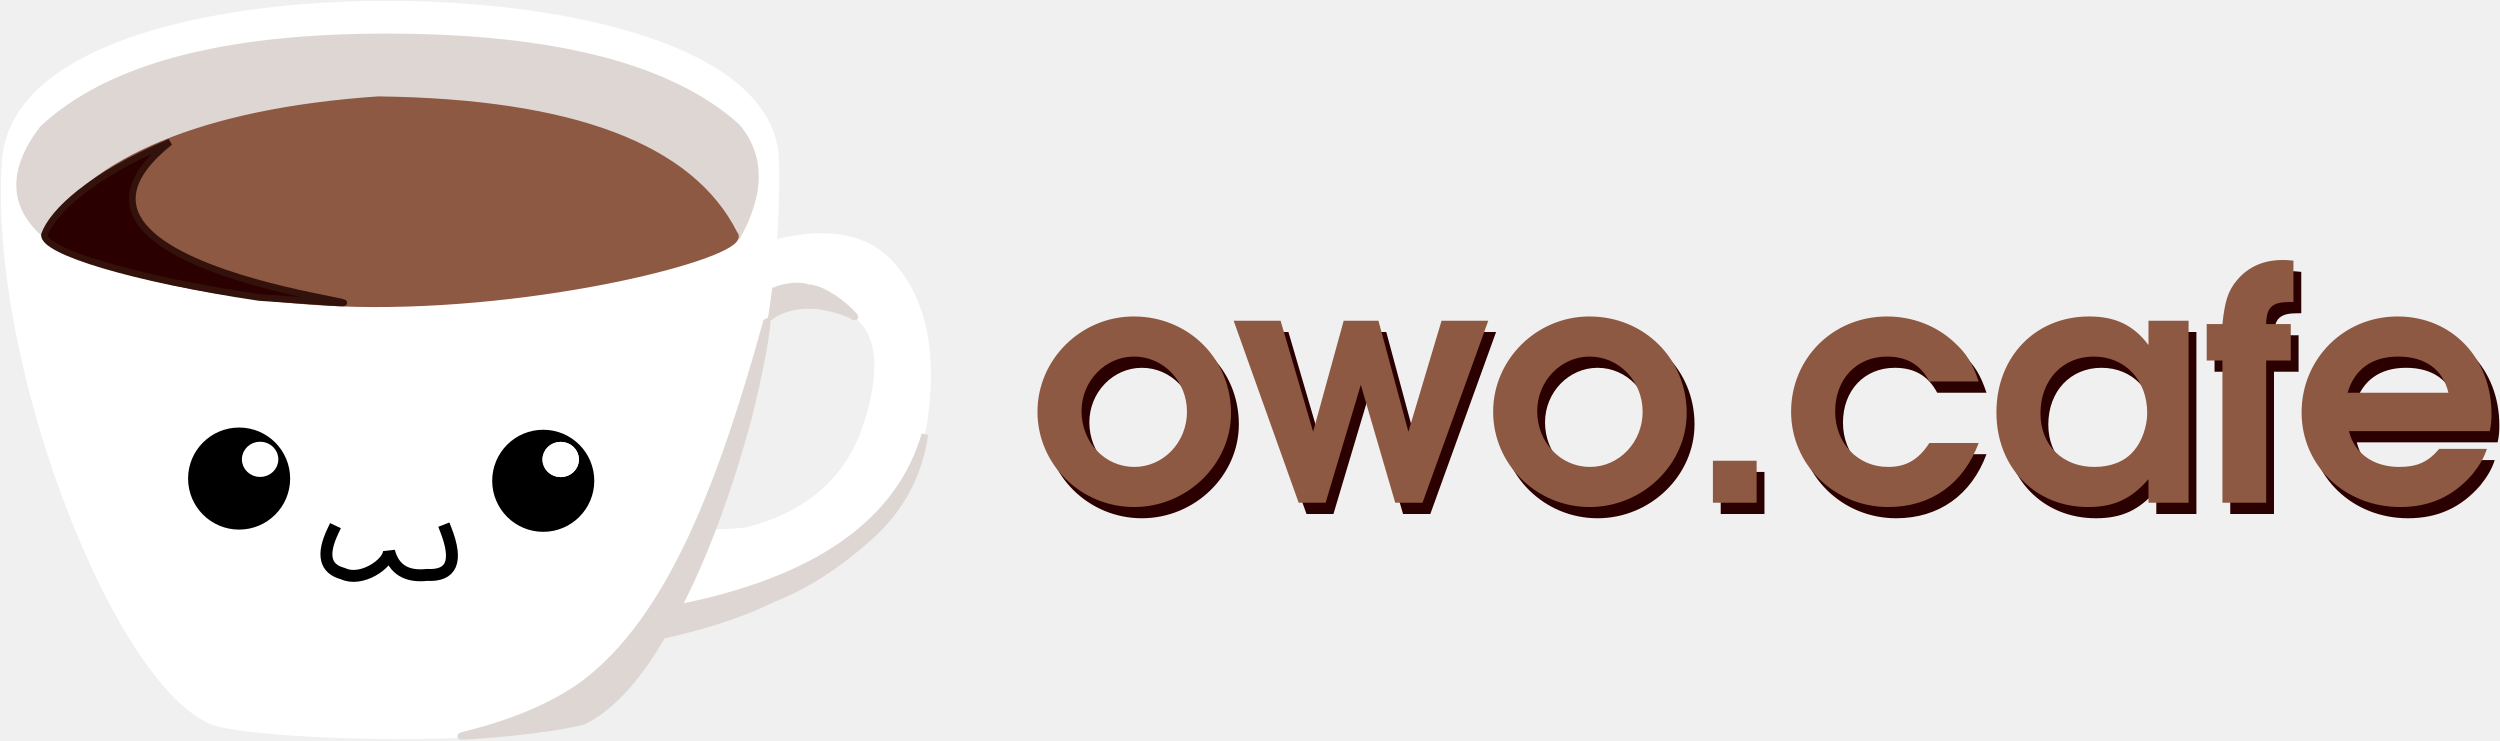
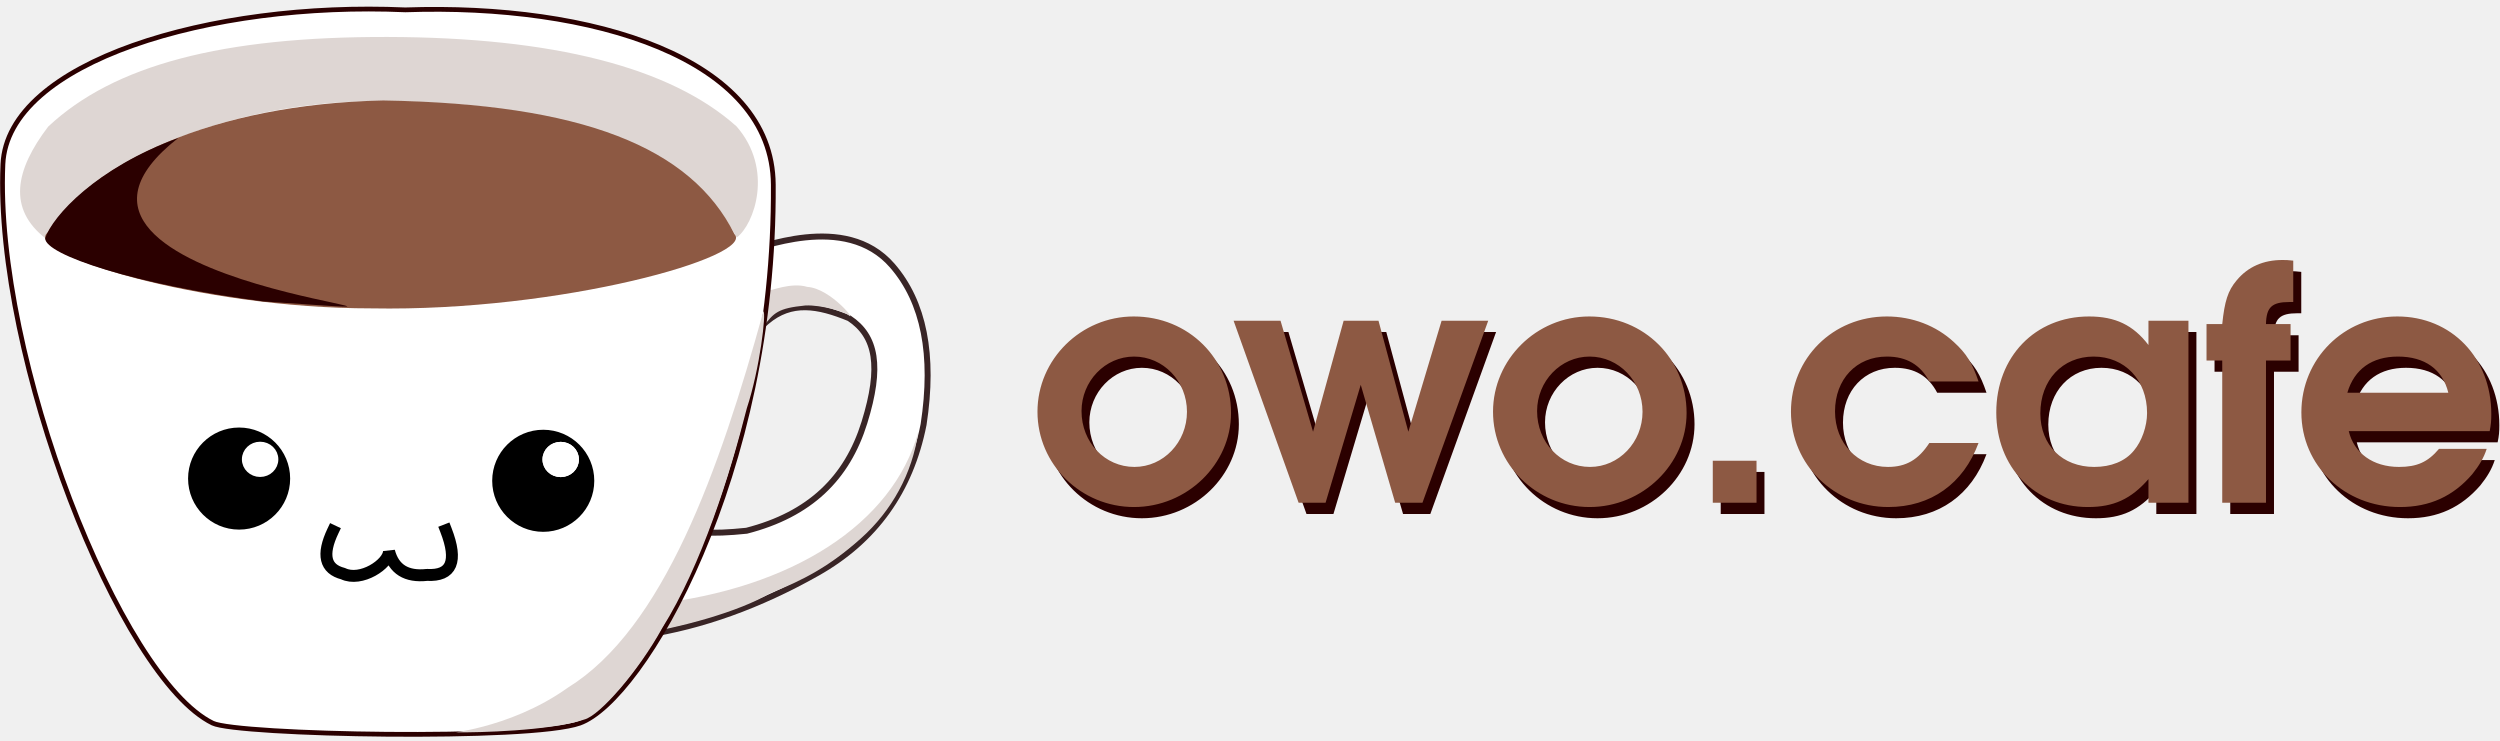
- <svg xmlns="http://www.w3.org/2000/svg" xmlns:ns1="http://krita.org/namespaces/svg/krita" width="365.28pt" height="108.24pt" viewBox="0 0 365.28 108.24" version="1.1" id="mastodon-svg-logo-full">
-   <defs id="defs2" />
-   <path id="shape0" transform="matrix(0.7264753 0 0 0.7264753 89.36048 30.28892)" fill="#ffffff" fill-rule="evenodd" stroke="#ffffff" stroke-width="1.33" stroke-linecap="square" stroke-linejoin="bevel" d="M24.804 0C23.827 6.178 24.364 9.14 26.415 8.888C29.492 8.51 46.927 0.756 56.45 11.725C62.799 19.037 64.899 29.69 62.751 43.684C60.113 57.047 52.983 67.007 41.36 73.563C29.736 80.119 18.162 84.279 6.636 86.044C4.097 86.044 1.997 87.557 0.336 90.583C-1.324 93.608 3.169 82.451 13.815 57.111C11.959 60.388 11.911 62.721 13.669 64.108C15.427 65.494 19.92 65.809 27.148 65.053C39.877 61.774 47.984 54.525 51.469 43.306C54.954 32.087 53.977 24.68 48.539 21.085C40.499 17.53 34.199 18.224 29.639 23.166C25.078 28.108 21.464 33.497 18.797 39.334C18.797 39.334 20.799 26.223 24.804 0Z" />
-   <path id="shape01" transform="matrix(0.7264753 0 0 0.7264753 96.79212 63.47674)" fill="#ded6d3" fill-rule="evenodd" stroke="#ded6d3" stroke-width="1.33" stroke-linecap="square" stroke-linejoin="bevel" d="M2.876 34.916C1.688 36.343 1.301 38.442 0 40.432C8.805 38.499 16.201 36.053 22.189 33.093C28.7 30.543 35.135 26.442 41.493 20.789C47.851 15.136 51.613 8.207 52.779 0C47.577 17.764 30.943 29.403 2.876 34.916Z" />
-   <path id="shape1" transform="matrix(0.7264753 0 0 0.7264753 111.679 41.82886)" fill="#ded6d3" fill-rule="evenodd" stroke="#ded6d3" stroke-width="1.44" stroke-linecap="square" stroke-linejoin="bevel" d="M2.079 0.779C0.695 2.18 0.899 5.872 0 7.058C2.715 4.486 6.392 3.44 11.031 3.918C14.763 4.502 17.062 5.516 17.724 5.884C19.889 7.72 13.614 0.621 8.8 0.324C5.596 -0.663 2.342 0.933 2.079 0.779Z" />
-   <path id="shape2" transform="matrix(0.7264753 0 0 0.7264753 3.617896 3.607175)" fill="#ffffff" fill-rule="evenodd" stroke="#ffffff" stroke-width="9.6" stroke-linecap="square" stroke-linejoin="bevel" d="M146.898 27.449C148.108 81.725 120.712 133.417 110.791 135.904C90.609 140.964 43.514 138.585 38.671 136.024C21.168 126.769 -2.489 66.334 0.212 27.596C2.846 -10.159 146.103 -8.177 146.898 27.449Z" />
-   <path id="shape3" transform="matrix(0.7264753 0 0 0.7264753 2.864607 5.391276)" fill="#ded6d3" fill-rule="evenodd" stroke="#ded6d3" stroke-width="1.33" stroke-linecap="square" stroke-linejoin="bevel" d="M6.213 40.626C19.503 22.523 42.228 13.071 74.388 12.271C106.548 11.471 129.828 20.831 144.228 40.351C146.206 36.717 151.62 26.574 144.198 18.001C130.879 6.084 107.599 0.084 74.358 0.001C41.117 -0.082 17.879 6.078 4.643 18.479C-2.033 27.247 -1.51 34.629 6.213 40.626Z" />
-   <path id="shape4" transform="matrix(0.7264753 0 0 0.7264753 67.3001 46.89465)" fill="#ded6d3" fill-rule="evenodd" stroke="#ded6d3" stroke-width="1.33" stroke-linecap="square" stroke-linejoin="bevel" d="M61.555 0C62.071 0.143 59.998 11.372 57.872 19.521C54.404 32.543 48.751 49.234 41.19 62.197C36.623 70.537 30.551 77.863 24.572 80.541C17.402 82.41 3.672 83.423 0.692 83.541C-3.516 83.697 12.347 81.878 24.559 73.143C42.358 59.965 52.712 31.995 61.555 0Z" />
-   <path id="path10" transform="matrix(0.7264753 0 0 0.7264753 6.86006 14.56725)" fill="#8d5943" fill-rule="evenodd" stroke="#8d5943" stroke-width="1.33" stroke-linecap="square" stroke-linejoin="bevel" d="M66.635 0C105.632 0.494 129.51 9.501 138.268 27.022C141.794 30.518 103.11 41.178 65.36 41.042C31.363 40.92 -2.069 30.381 0.1 26.767C8.643 12.531 30.999 2.439 66.635 0Z" />
-   <path id="shape02" transform="matrix(0.7264753 0 0 0.7264753 6.484077 20.75683)" fill="#2b0000" fill-rule="evenodd" stroke="#34120c" stroke-width="1.33" stroke-linecap="square" stroke-linejoin="bevel" d="M25.246 0C-11.598 29.464 101.486 35.198 43.186 31.26C17.721 27.445 -0.108 21.98 0 18.669C1.56 14.168 9.101 6.837 25.246 0Z" />
+ <svg xmlns="http://www.w3.org/2000/svg" xmlns:ns1="http://krita.org/namespaces/svg/krita" width="365.28pt" height="108.24pt" viewBox="0 0 365.28 108.24">
+   <defs />
+   <path id="shape0" transform="matrix(0.7264753 0 0 0.7264753 89.36048 30.28892)" fill="#ffffff" fill-rule="evenodd" stroke="#392526" stroke-width="1.2" stroke-linecap="square" stroke-linejoin="bevel" d="M24.804 0C23.827 6.178 24.364 9.14 26.415 8.888C29.492 8.51 46.927 0.756 56.45 11.725C62.799 19.037 64.899 29.69 62.751 43.684C60.113 57.047 52.983 67.007 41.36 73.563C29.736 80.119 18.162 84.279 6.636 86.044C4.097 86.044 1.997 87.557 0.336 90.583C-1.324 93.608 3.169 82.451 13.815 57.111C11.959 60.388 11.911 62.721 13.669 64.108C15.427 65.494 19.92 65.809 27.148 65.053C39.877 61.774 47.367 54.498 50.852 43.279C54.337 32.06 53.23 25.909 47.792 22.315C41.498 19.726 36.141 18.773 31.171 23.015C26.202 27.256 21.464 33.497 18.797 39.334C19.264 39.451 20.799 26.223 24.804 0Z" />
+   <path id="shape01" transform="matrix(0.7264753 0 0 0.7264753 93.00001 63.165)" fill="#ded6d3" fill-rule="evenodd" stroke-opacity="0" stroke="#000000" stroke-width="0" stroke-linecap="square" stroke-linejoin="bevel" d="M3.18 34.585C1.992 36.013 1.301 38.623 0 40.614C8.647 39.363 20.723 36.064 26.883 32.355C33.395 29.805 38.695 27.064 45.053 21.412C51.411 15.759 55.492 8.207 56.657 0C51.556 18.301 31.45 31.46 3.18 34.585Z" />
+   <path id="shape1" transform="matrix(0.7264753 0 0 0.7264753 111.4542 41.70508)" fill="#ded6d3" fill-rule="evenodd" stroke-opacity="0" stroke="#000000" stroke-width="0" stroke-linecap="square" stroke-linejoin="bevel" d="M1.226 0.993C-0.158 2.394 0.899 7.224 0 8.41C2.249 5.461 3.008 4.585 8.585 4.03C11.827 3.902 16.291 5.277 17.132 5.898C19.297 7.734 13.749 0.589 8.935 0.292C5.732 -0.695 1.489 1.147 1.226 0.993Z" />
+   <path id="shape2" transform="matrix(0.7264753 0 0 0.7264753 0.3655336 1.321193)" fill="#ffffff" fill-rule="evenodd" stroke="#2b0000" stroke-width="0.96" stroke-linecap="square" stroke-linejoin="bevel" d="M155.028 35.332C155.409 93.671 128.917 139.011 116.115 143.623C106.213 147.19 47.204 146.023 42.279 143.623C23.625 134.533 -1.612 70.082 0.081 31.236C0.98 10.593 41.979 -1.57 81.014 0.164C118.597 -1.143 154.861 9.838 155.028 35.332Z" />
+   <path id="shape3" transform="matrix(0.7264753 0 0 0.7264753 2.931904 5.399358)" fill="#ded6d3" fill-rule="evenodd" stroke-opacity="0" stroke="#000000" stroke-width="0" stroke-linecap="square" stroke-linejoin="bevel" d="M5.191 40.573C12.805 25.601 41.307 12.671 73.053 12.891C104.798 13.111 133.045 19.748 144.135 40.34C147.654 37.733 151.642 26.64 144.105 17.99C130.786 6.072 107.17 0.084 73.93 0.001C40.689 -0.082 18.894 5.628 5.659 18.03C-1.018 26.798 -2.531 34.576 5.191 40.573Z" />
+   <path id="shape4" transform="matrix(0.7264753 0 0 0.7264753 66.63992 45.48)" fill="#ded6d3" fill-rule="evenodd" stroke-opacity="0" stroke="#000000" stroke-width="0" stroke-linecap="square" stroke-linejoin="bevel" d="M61.805 0C62.415 0.174 61.109 11.527 58.475 19.507C55.136 32.594 49.438 51.039 41.422 63.775C36.797 72.224 28.885 81.372 25.771 82.112C18.911 84.446 3.865 84.728 0.776 84.682C-3.433 84.838 10.289 84.423 22.501 75.688C41.702 63.795 52.963 31.995 61.805 0Z" />
+   <path id="shape011" transform="matrix(0.7264753 0 0 0.7264753 6.603917 14.67954)" fill="#8d5943" fill-rule="evenodd" stroke-opacity="0" stroke="#000000" stroke-width="0" stroke-linecap="square" stroke-linejoin="bevel" d="M67.998 0C107.987 0.659 129.863 9.346 138.621 26.867C142.919 31.329 103.867 42.519 65.662 41.815C30.852 41.828 -4.418 30.677 0.453 26.612C9.067 12.645 33.742 0.698 67.998 0Z" />
+   <path id="shape02" transform="matrix(0.7264753 0 0 0.7264753 6.599515 20.16)" fill="#2b0000" fill-rule="evenodd" stroke-opacity="0" stroke="#000000" stroke-width="0" stroke-linecap="square" stroke-linejoin="bevel" d="M26.76 0C-12.211 30.527 102.157 36.809 43.856 32.871C18.118 29.511 -0.127 23.496 0.001 20.152C1.55 15.63 10.229 6.065 26.76 0Z" />
  <ellipse id="shape5" transform="matrix(0.7264753 0 0 0.7264753 27.96291 62.95051)" rx="9.6" ry="9.6" cx="9.6" cy="9.6" fill="#000000" fill-rule="evenodd" stroke="#000000" stroke-width="1.33" stroke-linecap="square" stroke-linejoin="bevel" />
  <ellipse id="shape03" transform="matrix(0.7264752 0 0 0.7264752 72.3991 63.27512)" rx="9.6" ry="9.6" cx="9.6" cy="9.6" fill="#000000" stroke="#000000" stroke-width="1.33" stroke-linecap="square" stroke-linejoin="bevel" />
  <ellipse id="shape6" transform="matrix(0.7264753 0 0 0.7264753 79.74606 65.04276)" rx="3" ry="2.88" cx="3" cy="2.88" fill="#ffffff" fill-rule="evenodd" stroke="#ffffff" stroke-width="1.33" stroke-linecap="square" stroke-linejoin="bevel" />
  <ellipse id="shape04" transform="matrix(0.7264753 0 0 0.7264753 35.82669 65.02288)" rx="3" ry="2.88" cx="3" cy="2.88" fill="#ffffff" fill-rule="evenodd" stroke="#ffffff" stroke-width="1.33" stroke-linecap="square" stroke-linejoin="bevel" />
  <path id="shape7" transform="matrix(0.7264753 0 0 0.7264753 47.69173 77.4678)" fill="#ffffff" fill-rule="evenodd" stroke="#000000" stroke-width="2.4" stroke-linecap="square" stroke-linejoin="bevel" d="M1.311 0.17C-0.96 4.956 -0.281 7.813 3.348 8.74C6.922 10.474 12.494 6.845 12.597 4.243C13.549 7.866 16.095 9.45 20.233 8.994C25.212 9.27 26.485 6.272 24.052 0" />
  <ellipse id="shape05" transform="matrix(0.7264753 0 0 0.7264753 79.74606 65.04276)" rx="3" ry="2.88" cx="3" cy="2.88" fill="#ffffff" fill-rule="evenodd" stroke="#ffffff" stroke-width="1.33" stroke-linecap="square" stroke-linejoin="bevel" />
-   <text id="text21" ns1:useRichText="true" ns1:textVersion="2" transform="translate(151.2926, 75.09941)" fill="#2b0000" stroke-opacity="0" stroke="#000000" stroke-width="0" stroke-linecap="square" stroke-linejoin="bevel" font-family="URW Gothic" font-size="48" font-size-adjust="0.515" font-stretch="normal" font-weight="600" letter-spacing="0" word-spacing="0">
-     <tspan x="0" id="tspan19">owo.cafe</tspan>
+   <text id="shape0111" ns1:useRichText="true" ns1:textVersion="2" transform="matrix(1 0 0 1 151.2926 75.09941)" fill="#2b0000" stroke-opacity="0" stroke="#000000" stroke-width="0" stroke-linecap="square" stroke-linejoin="bevel" font-family="URW Gothic" font-size="48" font-size-adjust="0.515" font-stretch="normal" font-weight="600" letter-spacing="0" word-spacing="0">
+     <tspan x="0">owo.cafe</tspan>
  </text>
-   <text id="text25" ns1:useRichText="true" ns1:textVersion="2" transform="matrix(1 0 0 1 150.1493 73.45823)" fill="#8d5943" stroke-opacity="0" stroke="#000000" stroke-width="0" stroke-linecap="square" stroke-linejoin="bevel" font-family="URW Gothic" font-size="48" font-size-adjust="0.515" font-stretch="normal" font-weight="600" letter-spacing="0" word-spacing="0">
-     <tspan x="0" id="tspan23">owo.cafe</tspan>
-   </text>
+   <path id="shape0" transform="matrix(1 0 0 1 150.1493 73.45824)" fill="#8d5943" fill-rule="evenodd" stroke-opacity="0" stroke="#000000" stroke-width="0.48" stroke-linecap="square" stroke-linejoin="bevel" d="M15.5 -27.219C7.781 -27.219 1.438 -20.938 1.438 -13.297C1.438 -5.609 7.781 0.625 15.547 0.625C23.281 0.625 29.719 -5.609 29.719 -13.109C29.719 -21.031 23.516 -27.219 15.5 -27.219M15.547 -21.359C19.828 -21.359 23.281 -17.766 23.281 -13.297C23.281 -8.828 19.828 -5.234 15.609 -5.234C11.281 -5.234 7.875 -8.828 7.875 -13.391C7.875 -17.766 11.328 -21.359 15.547 -21.359M39.594 0L43.531 0L48.672 -17.234L53.703 0L57.688 0L67.297 -26.594L60.484 -26.594L55.625 -10.375L51.266 -26.594L46.172 -26.594L41.703 -10.375L36.953 -26.594L30.094 -26.594L39.594 0M82.062 -27.219C74.344 -27.219 68 -20.938 68 -13.297C68 -5.609 74.344 0.625 82.109 0.625C89.844 0.625 96.281 -5.609 96.281 -13.109C96.281 -21.031 90.078 -27.219 82.062 -27.219M82.109 -21.359C86.391 -21.359 89.844 -17.766 89.844 -13.297C89.844 -8.828 86.391 -5.234 82.172 -5.234C77.844 -5.234 74.438 -8.828 74.438 -13.391C74.438 -17.766 77.891 -21.359 82.109 -21.359M100.109 0L106.5 0L106.5 -6.141L100.109 -6.141L100.109 0M131.75 -8.734C130.156 -6.281 128.344 -5.234 125.703 -5.234C121.281 -5.234 117.969 -8.688 117.969 -13.344C117.969 -18.047 121.094 -21.359 125.547 -21.359C128.438 -21.359 130.453 -20.156 131.75 -17.719L138.938 -17.719C138.031 -20.406 137.172 -21.797 135.344 -23.469C132.75 -25.875 129.25 -27.219 125.547 -27.219C117.672 -27.219 111.531 -21.125 111.531 -13.297C111.531 -5.562 117.875 0.625 125.75 0.625C131.984 0.625 136.734 -2.781 138.938 -8.734L131.75 -8.734M169.609 -26.594L163.766 -26.594L163.766 -23.047C161.547 -25.969 158.906 -27.219 155.078 -27.219C147.203 -27.219 141.531 -21.312 141.531 -13.203C141.531 -5.188 147.156 0.625 154.922 0.625C158.672 0.625 161.219 -0.531 163.766 -3.453L163.766 0L169.609 0L169.609 -26.594M155.75 -21.359C160.297 -21.359 163.563 -17.953 163.563 -13.109C163.563 -11.188 162.797 -8.984 161.641 -7.625C160.359 -6.047 158.281 -5.234 155.844 -5.234C151.188 -5.234 147.969 -8.406 147.969 -13.062C147.969 -17.906 151.188 -21.359 155.75 -21.359M174.547 0L180.938 0L180.938 -20.781L184.531 -20.781L184.531 -26.109L180.938 -26.109C180.984 -28.562 181.797 -29.328 184.344 -29.328L184.922 -29.328L184.922 -35.375C184.156 -35.469 183.813 -35.469 183.328 -35.469C180.547 -35.469 178.297 -34.469 176.656 -32.5C175.359 -30.969 174.891 -29.422 174.547 -26.109L172.25 -26.109L172.25 -20.781L174.547 -20.781L174.547 0M213.625 -10.469C213.813 -11.422 213.859 -12 213.859 -12.969C213.859 -21.172 208.047 -27.219 200.125 -27.219C192.313 -27.219 186.109 -21.031 186.109 -13.203C186.109 -5.422 192.406 0.625 200.516 0.625C204.875 0.625 208.297 -0.953 211.078 -4.172C212.078 -5.422 212.75 -6.531 213.188 -7.875L206.219 -7.875C204.594 -5.953 203.016 -5.234 200.375 -5.234C196.578 -5.234 193.797 -7.25 193.031 -10.469L213.625 -10.469M192.828 -16.078C193.844 -19.531 196.438 -21.359 200.219 -21.359C204.156 -21.359 206.75 -19.484 207.578 -16.078L192.828 -16.078" />
</svg>
